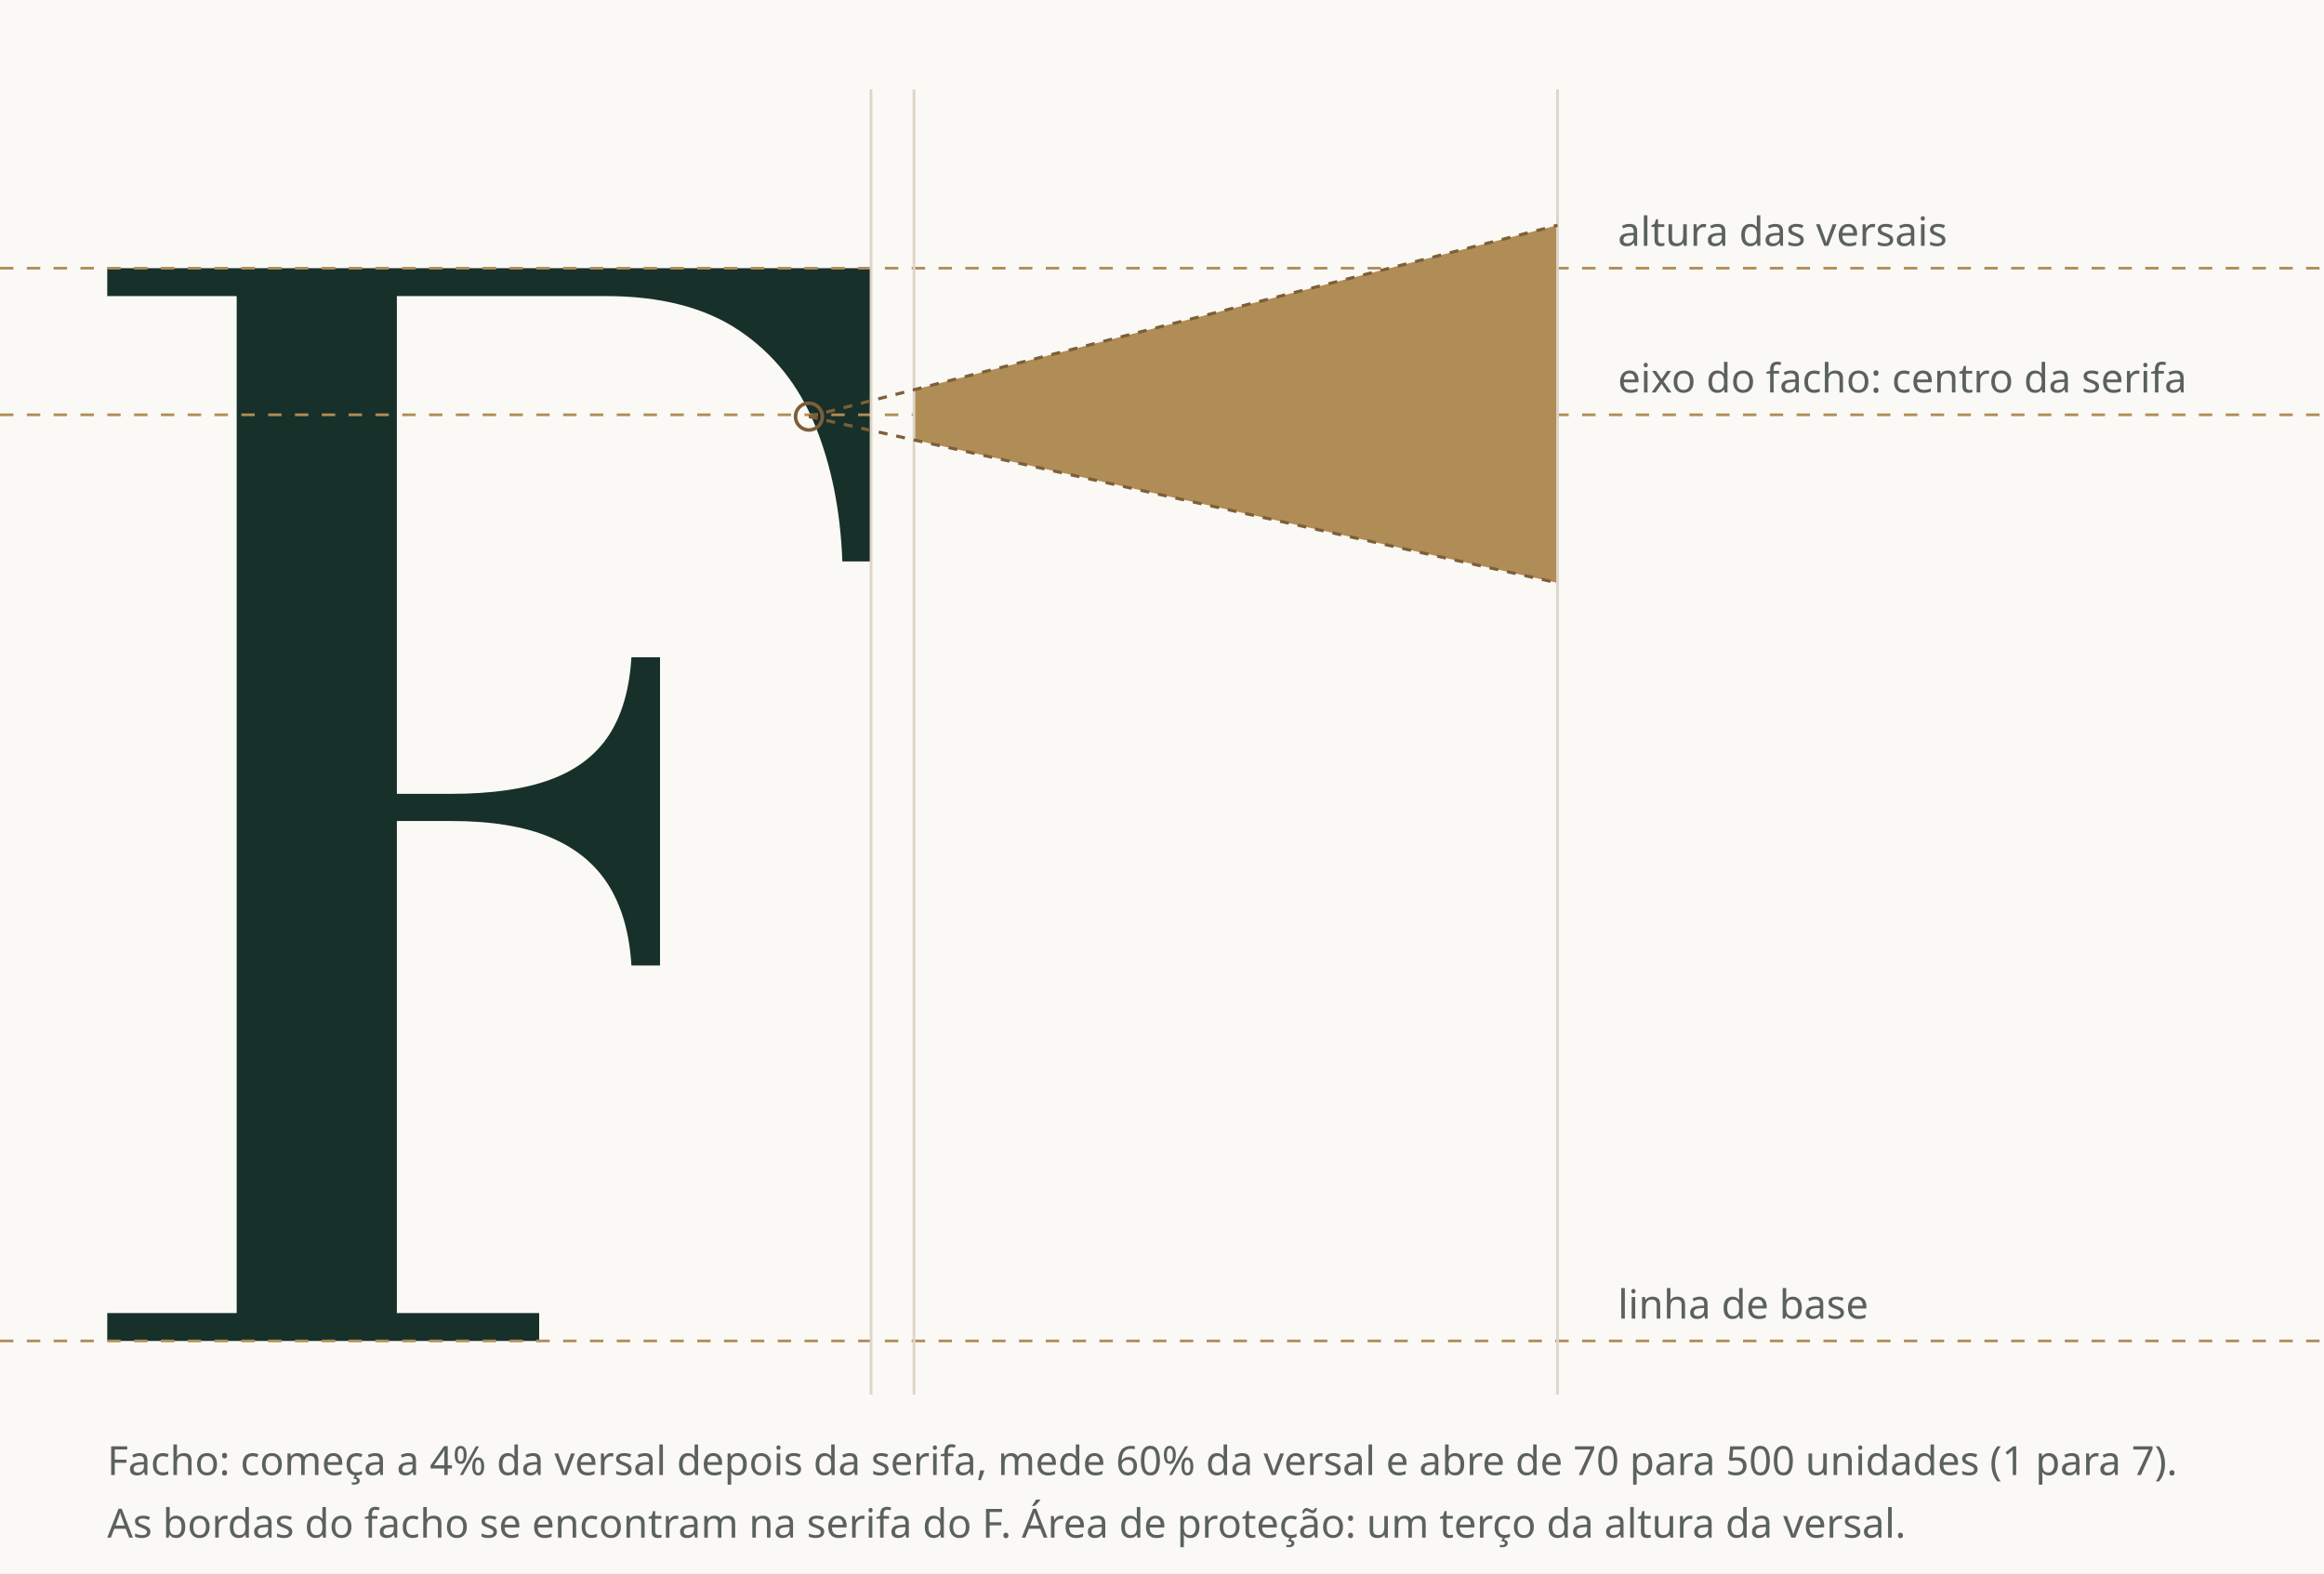
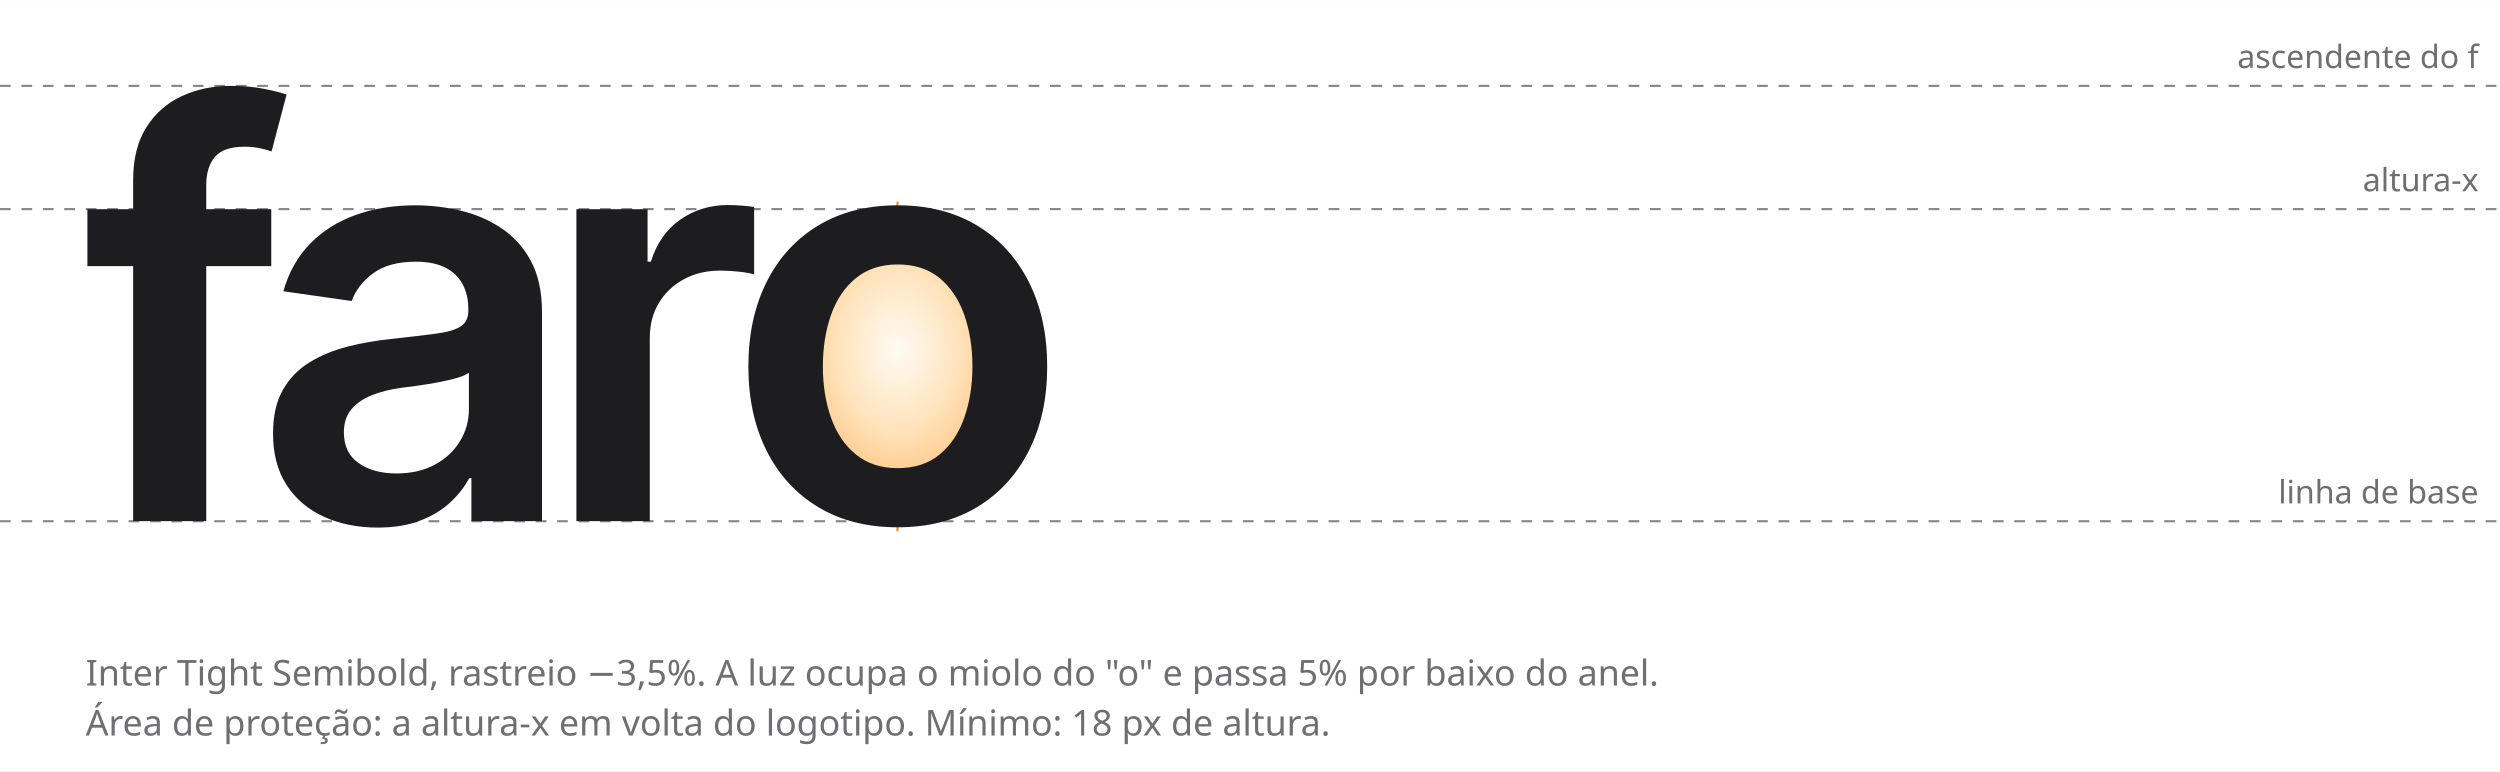
- <svg xmlns="http://www.w3.org/2000/svg" viewBox="0 0 520.0 352.0" width="520" height="352" role="img" aria-label="Faro">
-   <rect width="520" height="352" fill="#FBF9F5" />
-   <g transform="translate(14.88 300.00) scale(0.16 -0.16)">
-     <path d="M790 525Q786 592 758.5 636.5Q731 681 677.0 704.0Q623 727 538 727H462V39H661V0H57V39H238V1461H57V1500H1125V1090H1085Q1081 1197 1046.5 1281.0Q1012 1365 940.5 1413.0Q869 1461 754 1461H462V765H538Q623 765 677.0 785.0Q731 805 758.5 847.0Q786 889 790 956H830V525Z" fill="#17302A" />
-     <polygon points="1185,1260 2085,1060 2085,1560 1185,1330" fill="#B08D57" />
-   </g>
-   <line x1="0" y1="300.0" x2="520" y2="300.0" stroke="#B08D57" stroke-width=".6" stroke-dasharray="3 3" />
-   <text x="362" y="295.0" font-family="sans-serif" font-size="9" fill="#5B625D">linha de base</text>
-   <line x1="0" y1="60.0" x2="520" y2="60.0" stroke="#B08D57" stroke-width=".6" stroke-dasharray="3 3" />
-   <text x="362" y="55.0" font-family="sans-serif" font-size="9" fill="#5B625D">altura das versais</text>
-   <line x1="0" y1="92.8" x2="520" y2="92.8" stroke="#B08D57" stroke-width=".6" stroke-dasharray="3 3" />
-   <text x="362" y="87.8" font-family="sans-serif" font-size="9" fill="#5B625D">eixo do facho: centro da serifa</text>
-   <line x1="194.9" y1="20" x2="194.9" y2="312" stroke="#DDD5C7" stroke-width=".6" />
-   <line x1="204.5" y1="20" x2="204.5" y2="312" stroke="#DDD5C7" stroke-width=".6" />
-   <line x1="348.5" y1="20" x2="348.5" y2="312" stroke="#DDD5C7" stroke-width=".6" />
-   <line x1="181.0" y1="93.2" x2="348.5" y2="50.4" stroke="#7D5F38" stroke-width=".7" stroke-dasharray="2 2" />
-   <line x1="181.0" y1="93.2" x2="348.5" y2="130.4" stroke="#7D5F38" stroke-width=".7" stroke-dasharray="2 2" />
-   <circle cx="181.0" cy="93.2" r="3" fill="none" stroke="#7D5F38" stroke-width=".8" />
-   <text x="24" y="330" font-family="sans-serif" font-size="9" fill="#5B625D">Facho: começa a 4% da versal depois da serifa, mede 60% da versal e abre de 70 para 500 unidades (1 para 7).</text>
-   <text x="24" y="344" font-family="sans-serif" font-size="9" fill="#5B625D">As bordas do facho se encontram na serifa do F. Área de proteção: um terço da altura da versal.</text>
+ <svg xmlns="http://www.w3.org/2000/svg" viewBox="0 0 700.0 215.9" width="700" height="216" role="img" aria-label="Faro">
+   <defs>
+     <radialGradient id="luz" cx="0.5" cy="0.42" r="0.62">
+       <stop offset="0" stop-color="#FFFBF4" />
+       <stop offset="0.6" stop-color="#FFE3BC" />
+       <stop offset="1" stop-color="#FFC888" />
+     </radialGradient>
+   </defs>
+   <rect width="700.0" height="215.9" fill="#FFFFFF" />
+   <line x1="0" y1="145.9" x2="700.0" y2="145.9" stroke="#86868B" stroke-width=".6" stroke-dasharray="3 3" />
+   <text x="694.0" y="140.9" text-anchor="end" font-family="sans-serif" font-size="9" fill="#6E6E73">linha de base</text>
+   <line x1="0" y1="58.5" x2="700.0" y2="58.5" stroke="#86868B" stroke-width=".6" stroke-dasharray="3 3" />
+   <text x="694.0" y="53.5" text-anchor="end" font-family="sans-serif" font-size="9" fill="#6E6E73">altura-x</text>
+   <line x1="0" y1="24.0" x2="700.0" y2="24.0" stroke="#86868B" stroke-width=".6" stroke-dasharray="3 3" />
+   <text x="694.0" y="19.0" text-anchor="end" font-family="sans-serif" font-size="9" fill="#6E6E73">ascendente do f</text>
+   <line x1="251.3" y1="56.4" x2="251.3" y2="148.7" stroke="#F08A2C" stroke-width=".6" />
+   <line x1="212.5" y1="102.5" x2="290.2" y2="102.5" stroke="#F08A2C" stroke-width=".6" />
+   <ellipse cx="251.34" cy="102.52" rx="22.81" ry="30.16" fill="url(#luz)" />
+   <path d="M75.953 58.531V74.469H57.75V145.875H37.281V74.469H24.469V58.531H37.281V50.328Q37.281 41.5 40.953 35.641Q44.625 29.781 50.836 26.891Q57.047 24.0 64.547 24.0Q69.938 24.0 74.117 24.859Q78.297 25.719 80.25 26.422L76.031 42.359Q74.781 41.891 72.828 41.461Q70.875 41.031 68.375 41.031Q62.672 41.031 60.211 43.844Q57.75 46.656 57.75 51.812V58.531ZM105.744 147.672Q97.384 147.672 90.744 144.664Q84.103 141.656 80.275 135.797Q76.447 129.938 76.447 121.344Q76.447 114.0 79.181 109.156Q81.916 104.312 86.642 101.422Q91.369 98.531 97.306 97.008Q103.244 95.484 109.572 94.859Q117.306 94.0 122.072 93.375Q126.838 92.75 128.986 91.344Q131.134 89.938 131.134 86.969V86.578Q131.134 80.25 127.384 76.734Q123.634 73.219 116.447 73.219Q108.869 73.219 104.455 76.5Q100.041 79.781 98.478 84.234L79.338 81.5Q81.603 73.531 86.838 68.18Q92.072 62.828 99.611 60.133Q107.15 57.438 116.291 57.438Q122.541 57.438 128.791 58.883Q135.041 60.328 140.275 63.766Q145.509 67.203 148.634 72.984Q151.759 78.766 151.759 87.438V145.875H131.994V133.844H131.369Q129.494 137.438 126.095 140.602Q122.697 143.766 117.658 145.719Q112.619 147.672 105.744 147.672ZM110.978 132.516Q117.228 132.516 121.759 130.055Q126.291 127.594 128.791 123.492Q131.291 119.391 131.291 114.547V104.312Q130.275 105.094 128.009 105.758Q125.744 106.422 122.853 106.969Q119.963 107.516 117.189 107.906Q114.416 108.297 112.384 108.531Q107.775 109.156 104.142 110.602Q100.509 112.047 98.4 114.547Q96.291 117.047 96.291 121.031Q96.291 126.734 100.431 129.625Q104.572 132.516 110.978 132.516ZM161.394 145.875V58.531H181.316V73.219H182.253Q184.597 65.562 190.456 61.461Q196.316 57.359 203.816 57.359Q205.456 57.359 207.605 57.516Q209.753 57.672 211.159 57.906V76.812Q209.831 76.344 207.019 76.031Q204.206 75.719 201.628 75.719Q195.925 75.719 191.472 78.141Q187.019 80.562 184.48 84.781Q181.941 89.0 181.941 94.625V145.875ZM251.341 147.594Q238.528 147.594 229.153 141.969Q219.778 136.344 214.661 126.188Q209.544 116.031 209.544 102.594Q209.544 89.078 214.661 78.883Q219.778 68.688 229.153 63.062Q238.528 57.438 251.341 57.438Q264.153 57.438 273.528 63.062Q282.903 68.688 288.059 78.883Q293.216 89.078 293.216 102.594Q293.216 116.031 288.059 126.188Q282.903 136.344 273.528 141.969Q264.153 147.594 251.341 147.594ZM251.341 131.031Q258.45 131.031 263.059 127.242Q267.669 123.453 269.973 116.969Q272.278 110.484 272.278 102.594Q272.278 94.547 269.973 88.062Q267.669 81.578 263.059 77.789Q258.45 74.0 251.341 74.0Q244.388 74.0 239.7 77.789Q235.013 81.578 232.708 88.062Q230.403 94.547 230.403 102.594Q230.403 110.484 232.708 116.969Q235.013 123.453 239.7 127.242Q244.388 131.031 251.341 131.031Z" fill="#1D1D1F" />
+   <text x="24" y="191.9" font-family="sans-serif" font-size="10" fill="#6E6E73">Inter Tight Semibold, rastreio −3,5%. A luz ocupa o miolo do "o" e passa 5% por baixo do anel.</text>
+   <text x="24" y="205.9" font-family="sans-serif" font-size="10" fill="#6E6E73">Área de proteção: a altura-x em volta do logotipo. Mínimo: 18 px de altura.</text>
</svg>
